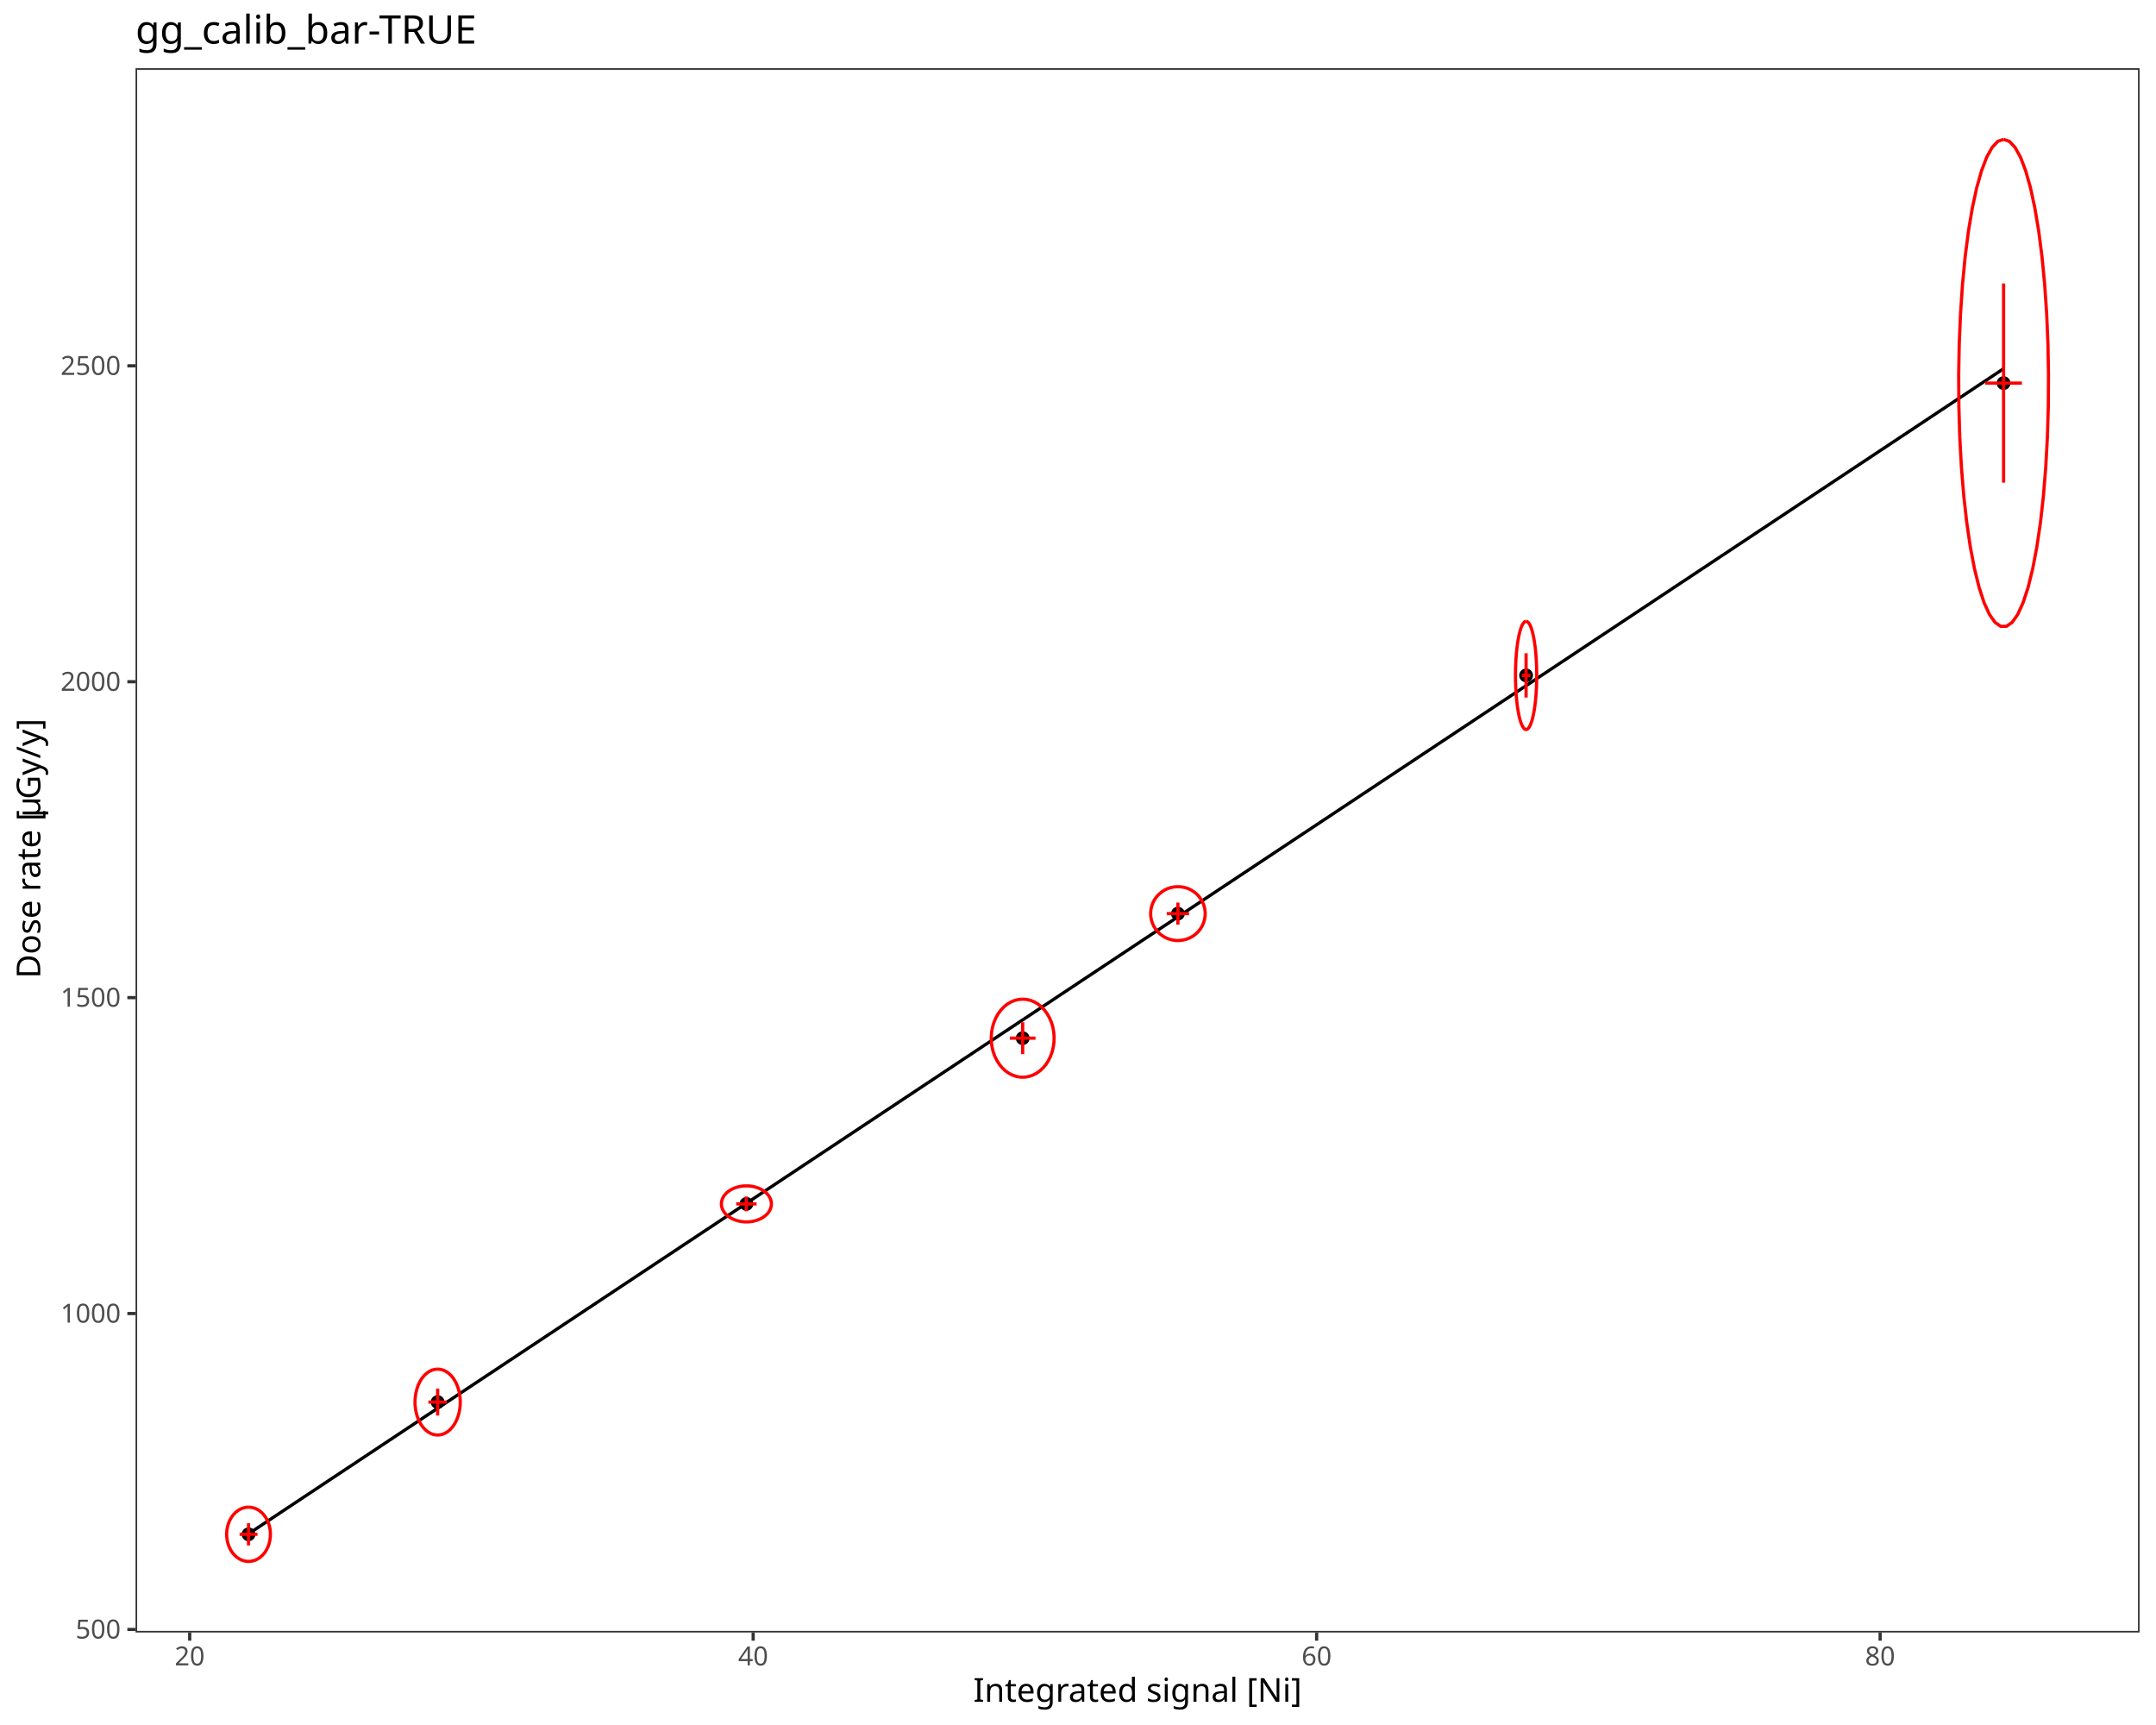
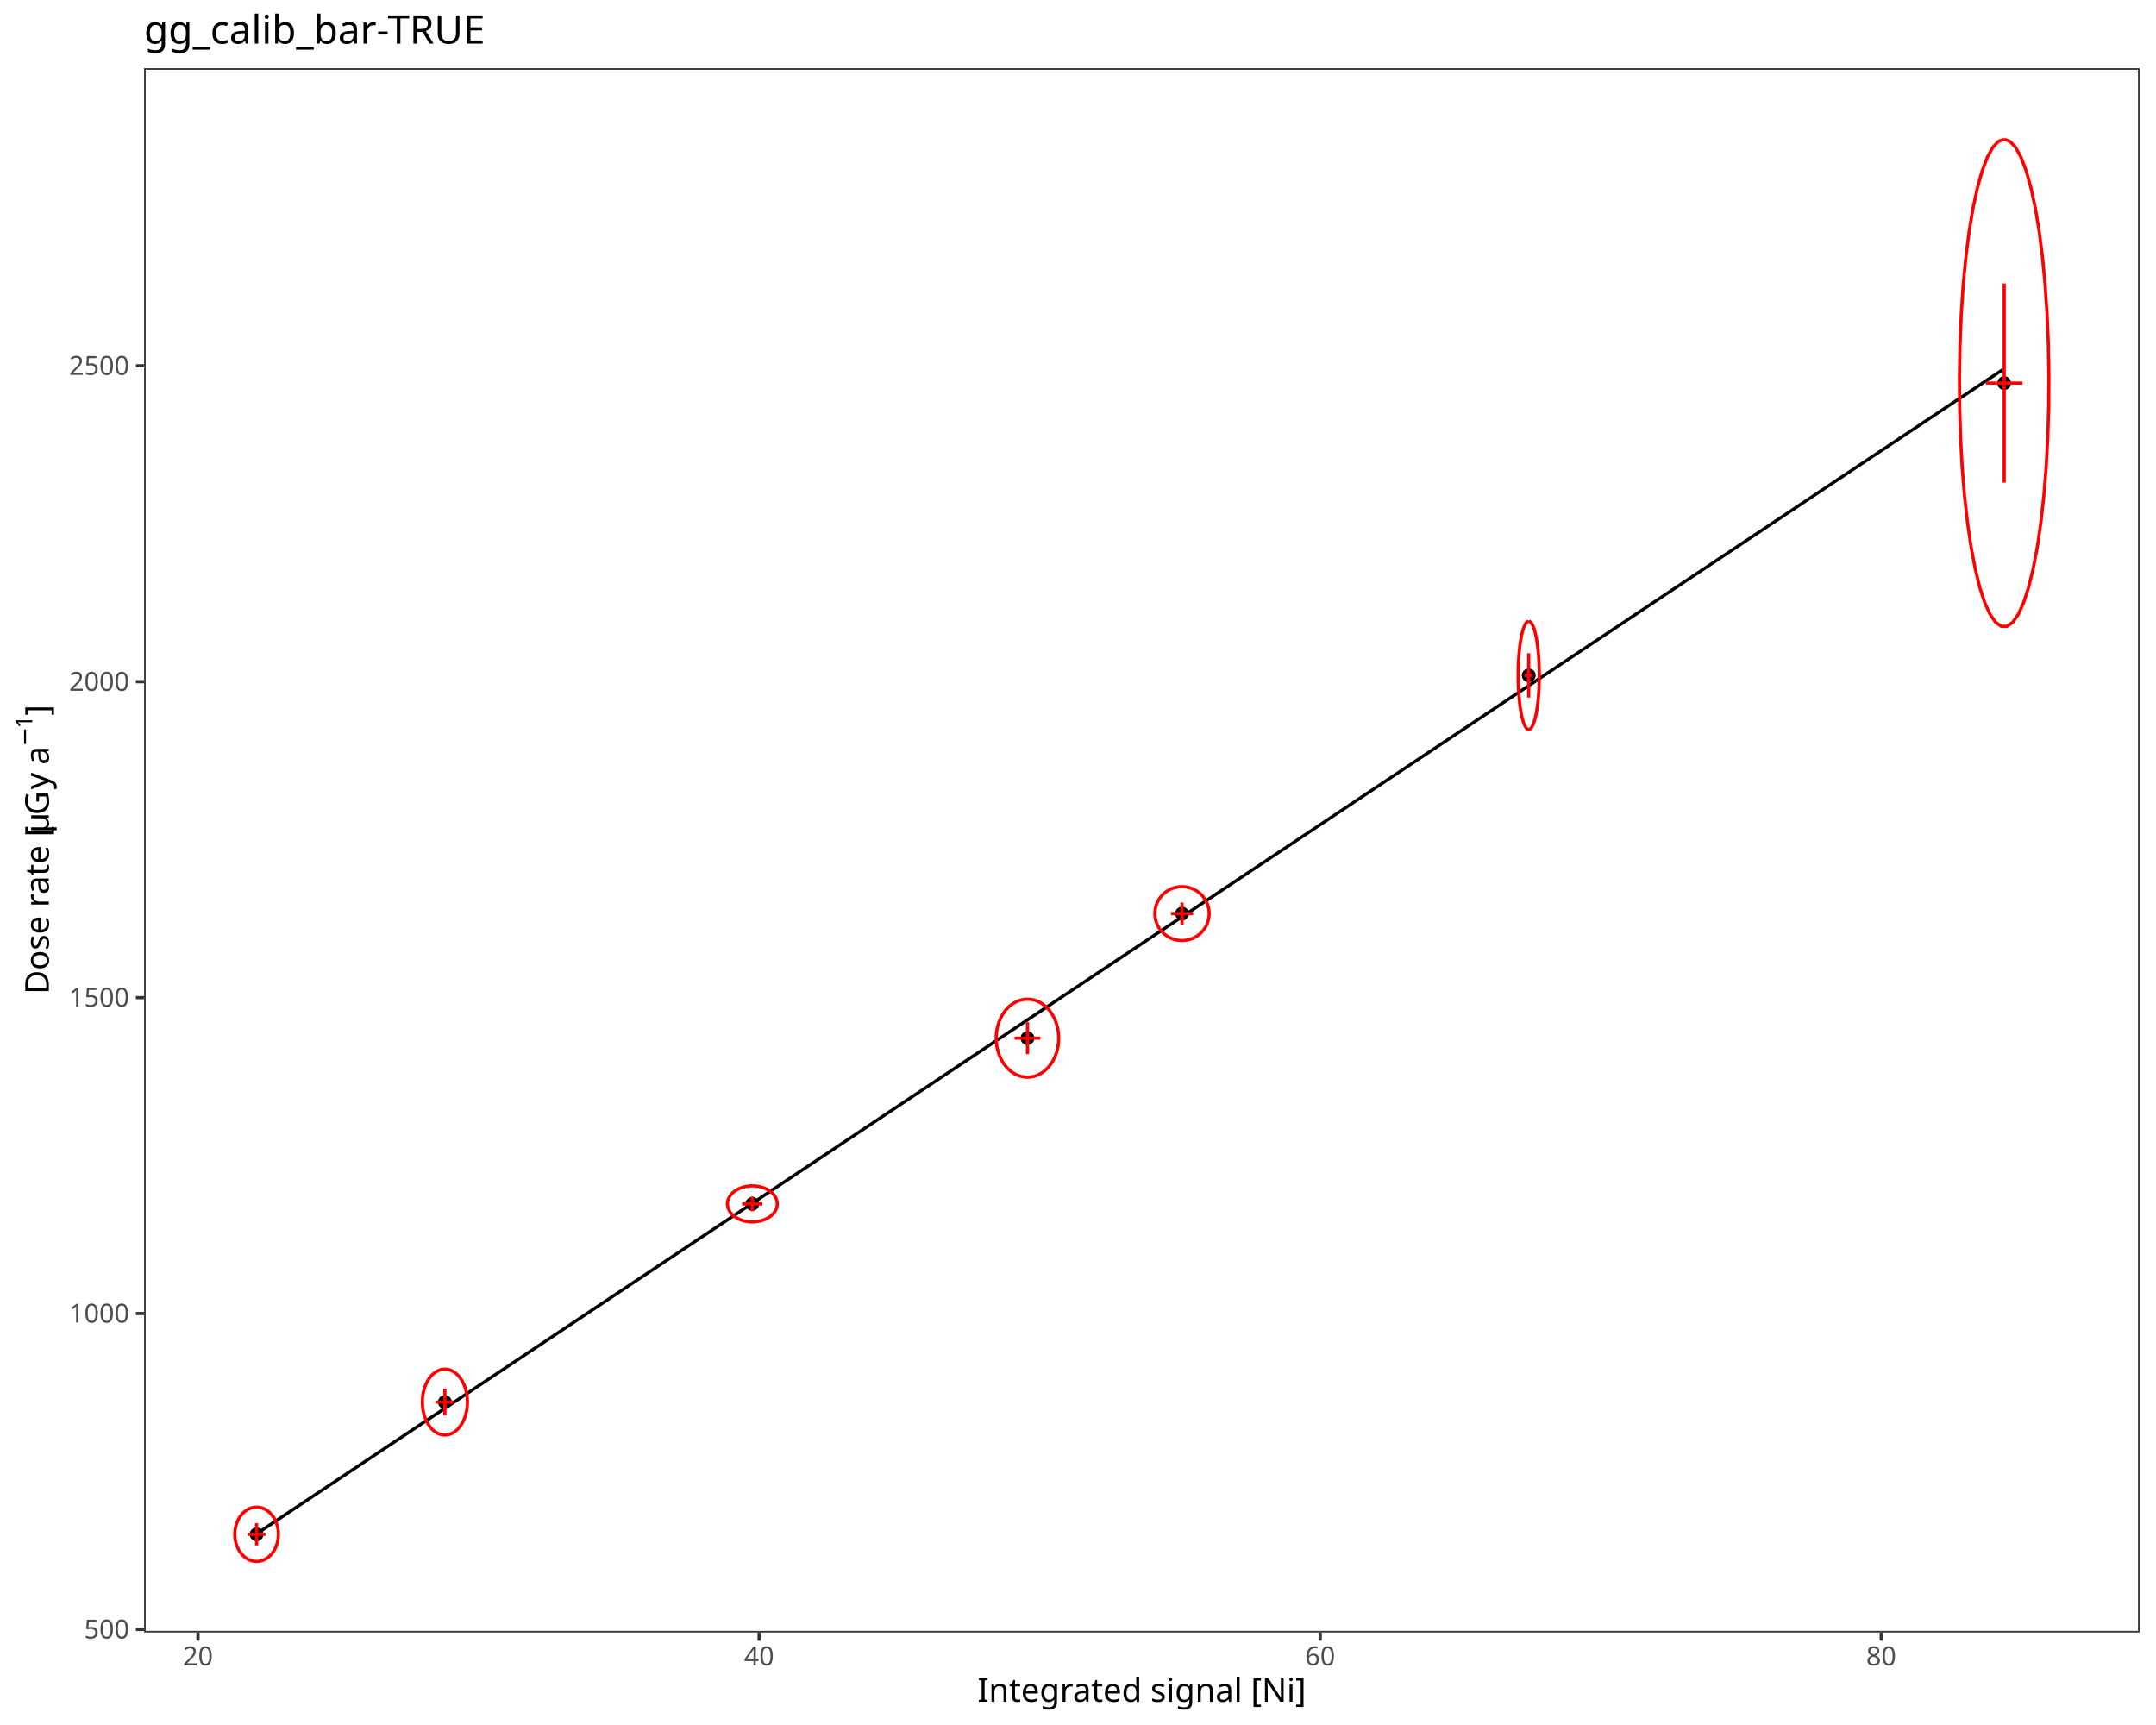
<svg xmlns="http://www.w3.org/2000/svg" class="svglite" data-engine-version="2.0" width="720.00pt" height="576.00pt" viewBox="0 0 720.00 576.00">
  <defs>
    <style type="text/css">
    .svglite line, .svglite polyline, .svglite polygon, .svglite path, .svglite rect, .svglite circle {
      fill: none;
      stroke: #000000;
      stroke-linecap: round;
      stroke-linejoin: round;
      stroke-miterlimit: 10.00;
    }
  </style>
  </defs>
  <rect width="100%" height="100%" style="stroke: none; fill: #FFFFFF;" />
  <defs>
    <clipPath id="cpMC4wMHw3MjAuMDB8MC4wMHw1NzYuMDA=">
      <rect x="0.00" y="0.00" width="720.00" height="576.00" />
    </clipPath>
  </defs>
  <g clip-path="url(#cpMC4wMHw3MjAuMDB8MC4wMHw1NzYuMDA=)">
    <rect x="0.00" y="0.00" width="720.00" height="576.00" style="stroke-width: 1.07; stroke: #FFFFFF; fill: #FFFFFF;" />
  </g>
  <defs>
-     <clipPath id="cpNDUuMjd8NzE0LjUyfDIyLjc4fDU0NS4xMQ==">
-       <rect x="45.27" y="22.78" width="669.25" height="522.33" />
+     <clipPath id="cpNDguMTJ8NzE0LjUyfDIyLjc4fDU0NS4xMQ==">
+       <rect x="48.12" y="22.78" width="666.40" height="522.33" />
    </clipPath>
  </defs>
-   <g clip-path="url(#cpNDUuMjd8NzE0LjUyfDIyLjc4fDU0NS4xMQ==)">
-     <rect x="45.27" y="22.78" width="669.25" height="522.33" style="stroke-width: 1.07; stroke: none; fill: #FFFFFF;" />
-     <line x1="83.00" y1="512.15" x2="669.10" y2="123.11" style="stroke-width: 1.07; stroke-linecap: butt;" />
-     <circle cx="509.64" cy="225.53" r="1.95" style="stroke-width: 0.71; fill: #000000;" />
-     <circle cx="341.53" cy="346.66" r="1.95" style="stroke-width: 0.71; fill: #000000;" />
-     <circle cx="146.15" cy="468.17" r="1.95" style="stroke-width: 0.71; fill: #000000;" />
-     <circle cx="669.10" cy="127.92" r="1.95" style="stroke-width: 0.71; fill: #000000;" />
-     <circle cx="83.00" cy="512.32" r="1.95" style="stroke-width: 0.71; fill: #000000;" />
-     <circle cx="249.26" cy="402.00" r="1.95" style="stroke-width: 0.71; fill: #000000;" />
-     <circle cx="393.37" cy="305.07" r="1.95" style="stroke-width: 0.71; fill: #000000;" />
-     <polyline points="509.64,207.45 509.19,207.60 508.74,208.05 508.31,208.77 507.90,209.78 507.52,211.04 507.18,212.54 506.87,214.26 506.61,216.16 506.40,218.21 506.24,220.39 506.14,222.64 506.10,224.95 506.11,227.26 506.19,229.55 506.32,231.77 506.50,233.89 506.73,235.87 507.02,237.68 507.34,239.29 507.71,240.68 508.11,241.81 508.53,242.68 508.97,243.27 509.42,243.57 509.87,243.57 510.32,243.27 510.76,242.68 511.18,241.81 511.58,240.68 511.94,239.29 512.27,237.68 512.55,235.87 512.79,233.89 512.97,231.77 513.10,229.55 513.18,227.26 513.19,224.95 513.15,222.64 513.04,220.39 512.89,218.21 512.68,216.16 512.42,214.26 512.11,212.54 511.77,211.04 511.39,209.78 510.98,208.77 510.54,208.05 510.10,207.60 509.64,207.45 " style="stroke-width: 1.07; stroke: #FF0000; stroke-linecap: butt;" />
-     <polyline points="341.53,333.63 340.18,333.73 338.86,334.05 337.59,334.58 336.38,335.30 335.25,336.22 334.22,337.30 333.32,338.54 332.55,339.91 331.93,341.39 331.46,342.95 331.16,344.58 331.03,346.25 331.08,347.92 331.29,349.57 331.67,351.17 332.22,352.70 332.92,354.12 333.76,355.43 334.72,356.59 335.80,357.59 336.97,358.41 338.22,359.04 339.52,359.46 340.85,359.68 342.20,359.68 343.53,359.46 344.83,359.04 346.08,358.41 347.25,357.59 348.33,356.59 349.30,355.43 350.14,354.12 350.83,352.70 351.38,351.17 351.76,349.57 351.98,347.92 352.02,346.25 351.89,344.58 351.59,342.95 351.13,341.39 350.50,339.91 349.73,338.54 348.83,337.30 347.81,336.22 346.68,335.30 345.47,334.58 344.19,334.05 342.87,333.73 341.53,333.63 " style="stroke-width: 1.07; stroke: #FF0000; stroke-linecap: butt;" />
-     <polyline points="146.15,457.16 145.18,457.25 144.23,457.52 143.31,457.97 142.44,458.58 141.63,459.35 140.89,460.26 140.24,461.31 139.68,462.46 139.24,463.72 138.90,465.04 138.69,466.41 138.59,467.82 138.62,469.23 138.78,470.62 139.05,471.97 139.45,473.26 139.95,474.47 140.55,475.57 141.25,476.55 142.02,477.40 142.87,478.09 143.77,478.62 144.70,478.98 145.67,479.16 146.63,479.16 147.60,478.98 148.53,478.62 149.43,478.09 150.28,477.40 151.05,476.55 151.75,475.57 152.35,474.47 152.85,473.26 153.25,471.97 153.52,470.62 153.68,469.23 153.71,467.82 153.62,466.41 153.40,465.04 153.06,463.72 152.62,462.46 152.06,461.31 151.41,460.26 150.67,459.35 149.86,458.58 148.99,457.97 148.07,457.52 147.12,457.25 146.15,457.16 " style="stroke-width: 1.07; stroke: #FF0000; stroke-linecap: butt;" />
-     <polyline points="669.10,46.53 667.18,47.19 665.30,49.19 663.47,52.47 661.74,57.00 660.13,62.69 658.66,69.45 657.37,77.17 656.27,85.72 655.38,94.97 654.72,104.76 654.29,114.93 654.10,125.31 654.17,135.73 654.47,146.03 655.02,156.02 655.80,165.56 656.80,174.48 657.99,182.63 659.38,189.89 660.92,196.13 662.59,201.24 664.37,205.16 666.23,207.80 668.14,209.14 670.06,209.14 671.97,207.80 673.83,205.16 675.61,201.24 677.29,196.13 678.83,189.89 680.21,182.63 681.41,174.48 682.41,165.56 683.18,156.02 683.73,146.03 684.04,135.73 684.10,125.31 683.92,114.93 683.49,104.76 682.82,94.97 681.93,85.72 680.83,77.17 679.54,69.45 678.08,62.69 676.47,57.00 674.73,52.47 672.91,49.19 671.02,47.19 669.10,46.53 " style="stroke-width: 1.07; stroke: #FF0000; stroke-linecap: butt;" />
-     <polyline points="83.00,503.25 82.07,503.33 81.15,503.55 80.26,503.91 79.41,504.42 78.63,505.05 77.91,505.81 77.28,506.67 76.75,507.62 76.31,508.65 75.99,509.74 75.78,510.87 75.69,512.03 75.72,513.19 75.87,514.34 76.14,515.45 76.52,516.51 77.00,517.51 77.59,518.42 78.26,519.23 79.01,519.92 79.83,520.49 80.70,520.93 81.60,521.22 82.53,521.37 83.47,521.37 84.40,521.22 85.31,520.93 86.18,520.49 86.99,519.92 87.74,519.23 88.42,518.42 89.00,517.51 89.49,516.51 89.87,515.45 90.13,514.34 90.28,513.19 90.31,512.03 90.22,510.87 90.02,509.74 89.69,508.65 89.26,507.62 88.72,506.67 88.09,505.81 87.38,505.05 86.59,504.42 85.75,503.91 84.86,503.55 83.94,503.33 83.00,503.25 " style="stroke-width: 1.07; stroke: #FF0000; stroke-linecap: butt;" />
-     <polyline points="249.26,395.97 248.19,396.02 247.14,396.17 246.12,396.41 245.16,396.75 244.26,397.17 243.44,397.67 242.72,398.24 242.11,398.87 241.62,399.56 241.25,400.28 241.01,401.03 240.91,401.80 240.94,402.57 241.11,403.34 241.42,404.08 241.85,404.78 242.40,405.44 243.07,406.05 243.84,406.58 244.70,407.04 245.63,407.42 246.63,407.71 247.66,407.91 248.72,408.01 249.80,408.01 250.86,407.91 251.89,407.71 252.89,407.42 253.82,407.04 254.68,406.58 255.45,406.05 256.11,405.44 256.67,404.78 257.10,404.08 257.41,403.34 257.58,402.57 257.61,401.80 257.51,401.03 257.27,400.28 256.90,399.56 256.41,398.87 255.79,398.24 255.07,397.67 254.26,397.17 253.36,396.75 252.40,396.41 251.38,396.17 250.33,396.02 249.26,395.97 " style="stroke-width: 1.07; stroke: #FF0000; stroke-linecap: butt;" />
-     <polyline points="393.37,296.06 392.20,296.14 391.06,296.36 389.95,296.72 388.90,297.22 387.92,297.85 387.03,298.60 386.24,299.45 385.57,300.40 385.03,301.42 384.63,302.50 384.37,303.63 384.26,304.78 384.30,305.93 384.48,307.07 384.82,308.18 385.29,309.23 385.89,310.22 386.62,311.12 387.46,311.92 388.40,312.61 389.41,313.18 390.50,313.61 391.63,313.90 392.78,314.05 393.95,314.05 395.11,313.90 396.24,313.61 397.32,313.18 398.34,312.61 399.28,311.92 400.11,311.12 400.84,310.22 401.45,309.23 401.92,308.18 402.25,307.07 402.44,305.93 402.48,304.78 402.37,303.63 402.11,302.50 401.70,301.42 401.16,300.40 400.49,299.45 399.71,298.60 398.82,297.85 397.84,297.22 396.79,296.72 395.68,296.36 394.53,296.14 393.37,296.06 " style="stroke-width: 1.07; stroke: #FF0000; stroke-linecap: butt;" />
-     <polyline points="509.64,218.14 509.64,218.14 " style="stroke-width: 1.07; stroke: #FF0000; stroke-linecap: butt;" />
-     <polyline points="509.64,218.14 509.64,232.91 " style="stroke-width: 1.07; stroke: #FF0000; stroke-linecap: butt;" />
-     <polyline points="509.64,232.91 509.64,232.91 " style="stroke-width: 1.07; stroke: #FF0000; stroke-linecap: butt;" />
-     <polyline points="341.53,341.34 341.53,341.34 " style="stroke-width: 1.07; stroke: #FF0000; stroke-linecap: butt;" />
-     <polyline points="341.53,341.34 341.53,351.99 " style="stroke-width: 1.07; stroke: #FF0000; stroke-linecap: butt;" />
-     <polyline points="341.53,351.99 341.53,351.99 " style="stroke-width: 1.07; stroke: #FF0000; stroke-linecap: butt;" />
-     <polyline points="146.15,463.67 146.15,463.67 " style="stroke-width: 1.07; stroke: #FF0000; stroke-linecap: butt;" />
-     <polyline points="146.15,463.67 146.15,472.67 " style="stroke-width: 1.07; stroke: #FF0000; stroke-linecap: butt;" />
-     <polyline points="146.15,472.67 146.15,472.67 " style="stroke-width: 1.07; stroke: #FF0000; stroke-linecap: butt;" />
-     <polyline points="669.10,94.66 669.10,94.66 " style="stroke-width: 1.07; stroke: #FF0000; stroke-linecap: butt;" />
-     <polyline points="669.10,94.66 669.10,161.17 " style="stroke-width: 1.07; stroke: #FF0000; stroke-linecap: butt;" />
-     <polyline points="669.10,161.17 669.10,161.17 " style="stroke-width: 1.07; stroke: #FF0000; stroke-linecap: butt;" />
-     <polyline points="83.00,508.62 83.00,508.62 " style="stroke-width: 1.07; stroke: #FF0000; stroke-linecap: butt;" />
-     <polyline points="83.00,508.62 83.00,516.03 " style="stroke-width: 1.07; stroke: #FF0000; stroke-linecap: butt;" />
-     <polyline points="83.00,516.03 83.00,516.03 " style="stroke-width: 1.07; stroke: #FF0000; stroke-linecap: butt;" />
-     <polyline points="249.26,399.53 249.26,399.53 " style="stroke-width: 1.07; stroke: #FF0000; stroke-linecap: butt;" />
-     <polyline points="249.26,399.53 249.26,404.46 " style="stroke-width: 1.07; stroke: #FF0000; stroke-linecap: butt;" />
-     <polyline points="249.26,404.46 249.26,404.46 " style="stroke-width: 1.07; stroke: #FF0000; stroke-linecap: butt;" />
-     <polyline points="393.37,301.39 393.37,301.39 " style="stroke-width: 1.07; stroke: #FF0000; stroke-linecap: butt;" />
-     <polyline points="393.37,301.39 393.37,308.74 " style="stroke-width: 1.07; stroke: #FF0000; stroke-linecap: butt;" />
-     <polyline points="393.37,308.74 393.37,308.74 " style="stroke-width: 1.07; stroke: #FF0000; stroke-linecap: butt;" />
-     <polyline points="511.09,225.53 511.09,225.53 " style="stroke-width: 1.07; stroke: #FF0000; stroke-linecap: butt;" />
-     <polyline points="511.09,225.53 508.20,225.53 " style="stroke-width: 1.07; stroke: #FF0000; stroke-linecap: butt;" />
-     <polyline points="508.20,225.53 508.20,225.53 " style="stroke-width: 1.07; stroke: #FF0000; stroke-linecap: butt;" />
-     <polyline points="345.82,346.66 345.82,346.66 " style="stroke-width: 1.07; stroke: #FF0000; stroke-linecap: butt;" />
-     <polyline points="345.82,346.66 337.24,346.66 " style="stroke-width: 1.07; stroke: #FF0000; stroke-linecap: butt;" />
-     <polyline points="337.24,346.66 337.24,346.66 " style="stroke-width: 1.07; stroke: #FF0000; stroke-linecap: butt;" />
-     <polyline points="149.24,468.17 149.24,468.17 " style="stroke-width: 1.07; stroke: #FF0000; stroke-linecap: butt;" />
-     <polyline points="149.24,468.17 143.06,468.17 " style="stroke-width: 1.07; stroke: #FF0000; stroke-linecap: butt;" />
-     <polyline points="143.06,468.17 143.06,468.17 " style="stroke-width: 1.07; stroke: #FF0000; stroke-linecap: butt;" />
-     <polyline points="675.23,127.92 675.23,127.92 " style="stroke-width: 1.07; stroke: #FF0000; stroke-linecap: butt;" />
-     <polyline points="675.23,127.92 662.97,127.92 " style="stroke-width: 1.07; stroke: #FF0000; stroke-linecap: butt;" />
-     <polyline points="662.97,127.92 662.97,127.92 " style="stroke-width: 1.07; stroke: #FF0000; stroke-linecap: butt;" />
-     <polyline points="85.99,512.32 85.99,512.32 " style="stroke-width: 1.07; stroke: #FF0000; stroke-linecap: butt;" />
-     <polyline points="85.99,512.32 80.01,512.32 " style="stroke-width: 1.07; stroke: #FF0000; stroke-linecap: butt;" />
-     <polyline points="80.01,512.32 80.01,512.32 " style="stroke-width: 1.07; stroke: #FF0000; stroke-linecap: butt;" />
-     <polyline points="252.67,402.00 252.67,402.00 " style="stroke-width: 1.07; stroke: #FF0000; stroke-linecap: butt;" />
-     <polyline points="252.67,402.00 245.84,402.00 " style="stroke-width: 1.07; stroke: #FF0000; stroke-linecap: butt;" />
-     <polyline points="245.84,402.00 245.84,402.00 " style="stroke-width: 1.07; stroke: #FF0000; stroke-linecap: butt;" />
-     <polyline points="397.09,305.07 397.09,305.07 " style="stroke-width: 1.07; stroke: #FF0000; stroke-linecap: butt;" />
-     <polyline points="397.09,305.07 389.64,305.07 " style="stroke-width: 1.07; stroke: #FF0000; stroke-linecap: butt;" />
-     <polyline points="389.64,305.07 389.64,305.07 " style="stroke-width: 1.07; stroke: #FF0000; stroke-linecap: butt;" />
-     <rect x="45.27" y="22.78" width="669.25" height="522.33" style="stroke-width: 1.07; stroke: #333333;" />
+   <g clip-path="url(#cpNDguMTJ8NzE0LjUyfDIyLjc4fDU0NS4xMQ==)">
+     <rect x="48.12" y="22.78" width="666.40" height="522.33" style="stroke-width: 1.07; stroke: none; fill: #FFFFFF;" />
+     <line x1="85.69" y1="512.15" x2="669.30" y2="123.11" style="stroke-width: 1.07; stroke-linecap: butt;" />
+     <circle cx="510.52" cy="225.53" r="1.95" style="stroke-width: 0.71; fill: #000000;" />
+     <circle cx="343.12" cy="346.66" r="1.95" style="stroke-width: 0.71; fill: #000000;" />
+     <circle cx="148.57" cy="468.17" r="1.95" style="stroke-width: 0.71; fill: #000000;" />
+     <circle cx="669.30" cy="127.92" r="1.95" style="stroke-width: 0.71; fill: #000000;" />
+     <circle cx="85.69" cy="512.32" r="1.95" style="stroke-width: 0.71; fill: #000000;" />
+     <circle cx="251.24" cy="402.00" r="1.95" style="stroke-width: 0.71; fill: #000000;" />
+     <circle cx="394.74" cy="305.07" r="1.95" style="stroke-width: 0.71; fill: #000000;" />
+     <polyline points="510.52,207.45 510.07,207.60 509.62,208.05 509.19,208.77 508.78,209.78 508.40,211.04 508.06,212.54 507.76,214.26 507.50,216.16 507.29,218.21 507.13,220.39 507.03,222.64 506.99,224.95 507.00,227.26 507.07,229.55 507.20,231.77 507.39,233.89 507.62,235.87 507.90,237.68 508.23,239.29 508.59,240.68 508.98,241.81 509.40,242.68 509.84,243.27 510.29,243.57 510.74,243.57 511.19,243.27 511.63,242.68 512.05,241.81 512.44,240.68 512.81,239.29 513.13,237.68 513.41,235.87 513.65,233.89 513.83,231.77 513.96,229.55 514.03,227.26 514.05,224.95 514.00,222.64 513.90,220.39 513.75,218.21 513.54,216.16 513.28,214.26 512.97,212.54 512.63,211.04 512.25,209.78 511.84,208.77 511.41,208.05 510.97,207.60 510.52,207.45 " style="stroke-width: 1.07; stroke: #FF0000; stroke-linecap: butt;" />
+     <polyline points="343.12,333.63 341.78,333.73 340.46,334.05 339.19,334.58 337.99,335.30 336.86,336.22 335.84,337.30 334.94,338.54 334.18,339.91 333.56,341.39 333.09,342.95 332.80,344.58 332.67,346.25 332.71,347.92 332.92,349.57 333.31,351.17 333.85,352.70 334.54,354.12 335.38,355.43 336.34,356.59 337.41,357.59 338.58,358.41 339.82,359.04 341.12,359.46 342.45,359.68 343.79,359.68 345.11,359.46 346.41,359.04 347.65,358.41 348.82,357.59 349.89,356.59 350.85,355.43 351.69,354.12 352.38,352.70 352.93,351.17 353.31,349.57 353.52,347.92 353.56,346.25 353.43,344.58 353.14,342.95 352.67,341.39 352.05,339.91 351.29,338.54 350.39,337.30 349.37,336.22 348.25,335.30 347.04,334.58 345.77,334.05 344.45,333.73 343.12,333.63 " style="stroke-width: 1.07; stroke: #FF0000; stroke-linecap: butt;" />
+     <polyline points="148.57,457.16 147.61,457.25 146.66,457.52 145.74,457.97 144.88,458.58 144.07,459.35 143.33,460.26 142.68,461.31 142.13,462.46 141.69,463.72 141.35,465.04 141.14,466.41 141.04,467.82 141.08,469.23 141.23,470.62 141.50,471.97 141.89,473.26 142.39,474.47 143.00,475.57 143.69,476.55 144.46,477.40 145.30,478.09 146.20,478.62 147.13,478.98 148.09,479.16 149.05,479.16 150.01,478.98 150.94,478.62 151.84,478.09 152.68,477.40 153.45,476.55 154.14,475.57 154.75,474.47 155.25,473.26 155.64,471.97 155.91,470.62 156.07,469.23 156.10,467.82 156.00,466.41 155.79,465.04 155.46,463.72 155.01,462.46 154.46,461.31 153.81,460.26 153.07,459.35 152.27,458.58 151.40,457.97 150.48,457.52 149.53,457.25 148.57,457.16 " style="stroke-width: 1.07; stroke: #FF0000; stroke-linecap: butt;" />
+     <polyline points="669.30,46.53 667.39,47.19 665.51,49.19 663.69,52.47 661.96,57.00 660.36,62.69 658.90,69.45 657.61,77.17 656.52,85.72 655.63,94.97 654.97,104.76 654.55,114.93 654.36,125.31 654.42,135.73 654.73,146.03 655.27,156.02 656.05,165.56 657.04,174.48 658.24,182.63 659.61,189.89 661.14,196.13 662.81,201.24 664.59,205.16 666.44,207.80 668.34,209.14 670.25,209.14 672.15,207.80 674.00,205.16 675.78,201.24 677.45,196.13 678.98,189.89 680.36,182.63 681.55,174.48 682.54,165.56 683.32,156.02 683.86,146.03 684.17,135.73 684.23,125.31 684.05,114.93 683.62,104.76 682.96,94.97 682.07,85.72 680.98,77.17 679.69,69.45 678.23,62.69 676.63,57.00 674.90,52.47 673.09,49.19 671.21,47.19 669.30,46.53 " style="stroke-width: 1.07; stroke: #FF0000; stroke-linecap: butt;" />
+     <polyline points="85.69,503.25 84.76,503.33 83.84,503.55 82.96,503.91 82.12,504.42 81.33,505.05 80.62,505.81 80.00,506.67 79.46,507.62 79.03,508.65 78.71,509.74 78.50,510.87 78.41,512.03 78.44,513.19 78.59,514.34 78.85,515.45 79.23,516.51 79.72,517.51 80.30,518.42 80.97,519.23 81.72,519.92 82.53,520.49 83.40,520.93 84.30,521.22 85.22,521.37 86.16,521.37 87.08,521.22 87.99,520.93 88.85,520.49 89.67,519.92 90.41,519.23 91.08,518.42 91.67,517.51 92.15,516.51 92.53,515.45 92.79,514.34 92.94,513.19 92.97,512.03 92.88,510.87 92.68,509.74 92.35,508.65 91.92,507.62 91.39,506.67 90.76,505.81 90.05,505.05 89.27,504.42 88.43,503.91 87.54,503.55 86.62,503.33 85.69,503.25 " style="stroke-width: 1.07; stroke: #FF0000; stroke-linecap: butt;" />
+     <polyline points="251.24,395.97 250.18,396.02 249.13,396.17 248.12,396.41 247.16,396.75 246.26,397.17 245.45,397.67 244.73,398.24 244.12,398.87 243.63,399.56 243.26,400.28 243.02,401.03 242.92,401.80 242.96,402.57 243.13,403.34 243.43,404.08 243.86,404.78 244.41,405.44 245.08,406.05 245.85,406.58 246.70,407.04 247.63,407.42 248.62,407.71 249.65,407.91 250.71,408.01 251.77,408.01 252.83,407.91 253.86,407.71 254.85,407.42 255.78,407.04 256.64,406.58 257.40,406.05 258.07,405.44 258.62,404.78 259.05,404.08 259.36,403.34 259.53,402.57 259.56,401.80 259.46,401.03 259.22,400.28 258.85,399.56 258.36,398.87 257.75,398.24 257.03,397.67 256.22,397.17 255.33,396.75 254.36,396.41 253.35,396.17 252.31,396.02 251.24,395.97 " style="stroke-width: 1.07; stroke: #FF0000; stroke-linecap: butt;" />
+     <polyline points="394.74,296.06 393.58,296.14 392.43,296.36 391.33,296.72 390.28,297.22 389.31,297.85 388.42,298.60 387.64,299.45 386.98,300.40 386.44,301.42 386.04,302.50 385.78,303.63 385.67,304.78 385.70,305.93 385.89,307.07 386.22,308.18 386.69,309.23 387.29,310.22 388.02,311.12 388.85,311.92 389.79,312.61 390.80,313.18 391.88,313.61 393.00,313.90 394.15,314.05 395.32,314.05 396.47,313.90 397.60,313.61 398.67,313.18 399.69,312.61 400.62,311.92 401.45,311.12 402.18,310.22 402.78,309.23 403.25,308.18 403.58,307.07 403.77,305.93 403.81,304.78 403.69,303.63 403.44,302.50 403.03,301.42 402.50,300.40 401.83,299.45 401.05,298.60 400.16,297.85 399.19,297.22 398.14,296.72 397.04,296.36 395.90,296.14 394.74,296.06 " style="stroke-width: 1.07; stroke: #FF0000; stroke-linecap: butt;" />
+     <polyline points="510.52,218.14 510.52,218.14 " style="stroke-width: 1.07; stroke: #FF0000; stroke-linecap: butt;" />
+     <polyline points="510.52,218.14 510.52,232.91 " style="stroke-width: 1.07; stroke: #FF0000; stroke-linecap: butt;" />
+     <polyline points="510.52,232.91 510.52,232.91 " style="stroke-width: 1.07; stroke: #FF0000; stroke-linecap: butt;" />
+     <polyline points="343.12,341.34 343.12,341.34 " style="stroke-width: 1.07; stroke: #FF0000; stroke-linecap: butt;" />
+     <polyline points="343.12,341.34 343.12,351.99 " style="stroke-width: 1.07; stroke: #FF0000; stroke-linecap: butt;" />
+     <polyline points="343.12,351.99 343.12,351.99 " style="stroke-width: 1.07; stroke: #FF0000; stroke-linecap: butt;" />
+     <polyline points="148.57,463.67 148.57,463.67 " style="stroke-width: 1.07; stroke: #FF0000; stroke-linecap: butt;" />
+     <polyline points="148.57,463.67 148.57,472.67 " style="stroke-width: 1.07; stroke: #FF0000; stroke-linecap: butt;" />
+     <polyline points="148.57,472.67 148.57,472.67 " style="stroke-width: 1.07; stroke: #FF0000; stroke-linecap: butt;" />
+     <polyline points="669.30,94.66 669.30,94.66 " style="stroke-width: 1.07; stroke: #FF0000; stroke-linecap: butt;" />
+     <polyline points="669.30,94.66 669.30,161.17 " style="stroke-width: 1.07; stroke: #FF0000; stroke-linecap: butt;" />
+     <polyline points="669.30,161.17 669.30,161.17 " style="stroke-width: 1.07; stroke: #FF0000; stroke-linecap: butt;" />
+     <polyline points="85.69,508.62 85.69,508.62 " style="stroke-width: 1.07; stroke: #FF0000; stroke-linecap: butt;" />
+     <polyline points="85.69,508.62 85.69,516.03 " style="stroke-width: 1.07; stroke: #FF0000; stroke-linecap: butt;" />
+     <polyline points="85.69,516.03 85.69,516.03 " style="stroke-width: 1.07; stroke: #FF0000; stroke-linecap: butt;" />
+     <polyline points="251.24,399.53 251.24,399.53 " style="stroke-width: 1.07; stroke: #FF0000; stroke-linecap: butt;" />
+     <polyline points="251.24,399.53 251.24,404.46 " style="stroke-width: 1.07; stroke: #FF0000; stroke-linecap: butt;" />
+     <polyline points="251.24,404.46 251.24,404.46 " style="stroke-width: 1.07; stroke: #FF0000; stroke-linecap: butt;" />
+     <polyline points="394.74,301.39 394.74,301.39 " style="stroke-width: 1.07; stroke: #FF0000; stroke-linecap: butt;" />
+     <polyline points="394.74,301.39 394.74,308.74 " style="stroke-width: 1.07; stroke: #FF0000; stroke-linecap: butt;" />
+     <polyline points="394.74,308.74 394.74,308.74 " style="stroke-width: 1.07; stroke: #FF0000; stroke-linecap: butt;" />
+     <polyline points="511.96,225.53 511.96,225.53 " style="stroke-width: 1.07; stroke: #FF0000; stroke-linecap: butt;" />
+     <polyline points="511.96,225.53 509.07,225.53 " style="stroke-width: 1.07; stroke: #FF0000; stroke-linecap: butt;" />
+     <polyline points="509.07,225.53 509.07,225.53 " style="stroke-width: 1.07; stroke: #FF0000; stroke-linecap: butt;" />
+     <polyline points="347.39,346.66 347.39,346.66 " style="stroke-width: 1.07; stroke: #FF0000; stroke-linecap: butt;" />
+     <polyline points="347.39,346.66 338.84,346.66 " style="stroke-width: 1.07; stroke: #FF0000; stroke-linecap: butt;" />
+     <polyline points="338.84,346.66 338.84,346.66 " style="stroke-width: 1.07; stroke: #FF0000; stroke-linecap: butt;" />
+     <polyline points="151.65,468.17 151.65,468.17 " style="stroke-width: 1.07; stroke: #FF0000; stroke-linecap: butt;" />
+     <polyline points="151.65,468.17 145.49,468.17 " style="stroke-width: 1.07; stroke: #FF0000; stroke-linecap: butt;" />
+     <polyline points="145.49,468.17 145.49,468.17 " style="stroke-width: 1.07; stroke: #FF0000; stroke-linecap: butt;" />
+     <polyline points="675.40,127.92 675.40,127.92 " style="stroke-width: 1.07; stroke: #FF0000; stroke-linecap: butt;" />
+     <polyline points="675.40,127.92 663.19,127.92 " style="stroke-width: 1.07; stroke: #FF0000; stroke-linecap: butt;" />
+     <polyline points="663.19,127.92 663.19,127.92 " style="stroke-width: 1.07; stroke: #FF0000; stroke-linecap: butt;" />
+     <polyline points="88.67,512.32 88.67,512.32 " style="stroke-width: 1.07; stroke: #FF0000; stroke-linecap: butt;" />
+     <polyline points="88.67,512.32 82.72,512.32 " style="stroke-width: 1.07; stroke: #FF0000; stroke-linecap: butt;" />
+     <polyline points="82.72,512.32 82.72,512.32 " style="stroke-width: 1.07; stroke: #FF0000; stroke-linecap: butt;" />
+     <polyline points="254.64,402.00 254.64,402.00 " style="stroke-width: 1.07; stroke: #FF0000; stroke-linecap: butt;" />
+     <polyline points="254.64,402.00 247.84,402.00 " style="stroke-width: 1.07; stroke: #FF0000; stroke-linecap: butt;" />
+     <polyline points="247.84,402.00 247.84,402.00 " style="stroke-width: 1.07; stroke: #FF0000; stroke-linecap: butt;" />
+     <polyline points="398.44,305.07 398.44,305.07 " style="stroke-width: 1.07; stroke: #FF0000; stroke-linecap: butt;" />
+     <polyline points="398.44,305.07 391.03,305.07 " style="stroke-width: 1.07; stroke: #FF0000; stroke-linecap: butt;" />
+     <polyline points="391.03,305.07 391.03,305.07 " style="stroke-width: 1.07; stroke: #FF0000; stroke-linecap: butt;" />
+     <rect x="48.12" y="22.78" width="666.40" height="522.33" style="stroke-width: 1.07; stroke: #333333;" />
  </g>
  <g clip-path="url(#cpMC4wMHw3MjAuMDB8MC4wMHw1NzYuMDA=)">
-     <text x="40.34" y="547.12" text-anchor="end" style="font-size: 8.80px; fill: #4D4D4D; font-family: sans;" textLength="14.68px" lengthAdjust="spacingAndGlyphs">500</text>
-     <text x="40.34" y="441.64" text-anchor="end" style="font-size: 8.80px; fill: #4D4D4D; font-family: sans;" textLength="19.58px" lengthAdjust="spacingAndGlyphs">1000</text>
-     <text x="40.34" y="336.15" text-anchor="end" style="font-size: 8.80px; fill: #4D4D4D; font-family: sans;" textLength="19.58px" lengthAdjust="spacingAndGlyphs">1500</text>
-     <text x="40.34" y="230.67" text-anchor="end" style="font-size: 8.80px; fill: #4D4D4D; font-family: sans;" textLength="19.58px" lengthAdjust="spacingAndGlyphs">2000</text>
-     <text x="40.34" y="125.18" text-anchor="end" style="font-size: 8.80px; fill: #4D4D4D; font-family: sans;" textLength="19.58px" lengthAdjust="spacingAndGlyphs">2500</text>
-     <polyline points="42.53,544.10 45.27,544.10 " style="stroke-width: 1.07; stroke: #333333; stroke-linecap: butt;" />
-     <polyline points="42.53,438.61 45.27,438.61 " style="stroke-width: 1.07; stroke: #333333; stroke-linecap: butt;" />
-     <polyline points="42.53,333.12 45.27,333.12 " style="stroke-width: 1.07; stroke: #333333; stroke-linecap: butt;" />
-     <polyline points="42.53,227.64 45.27,227.64 " style="stroke-width: 1.07; stroke: #333333; stroke-linecap: butt;" />
-     <polyline points="42.53,122.15 45.27,122.15 " style="stroke-width: 1.07; stroke: #333333; stroke-linecap: butt;" />
-     <polyline points="63.35,547.85 63.35,545.11 " style="stroke-width: 1.07; stroke: #333333; stroke-linecap: butt;" />
-     <polyline points="251.52,547.85 251.52,545.11 " style="stroke-width: 1.07; stroke: #333333; stroke-linecap: butt;" />
-     <polyline points="439.70,547.85 439.70,545.11 " style="stroke-width: 1.07; stroke: #333333; stroke-linecap: butt;" />
-     <polyline points="627.87,547.85 627.87,545.11 " style="stroke-width: 1.07; stroke: #333333; stroke-linecap: butt;" />
-     <text x="63.35" y="556.10" text-anchor="middle" style="font-size: 8.80px; fill: #4D4D4D; font-family: sans;" textLength="9.79px" lengthAdjust="spacingAndGlyphs">20</text>
-     <text x="251.52" y="556.10" text-anchor="middle" style="font-size: 8.80px; fill: #4D4D4D; font-family: sans;" textLength="9.79px" lengthAdjust="spacingAndGlyphs">40</text>
-     <text x="439.70" y="556.10" text-anchor="middle" style="font-size: 8.80px; fill: #4D4D4D; font-family: sans;" textLength="9.79px" lengthAdjust="spacingAndGlyphs">60</text>
-     <text x="627.87" y="556.10" text-anchor="middle" style="font-size: 8.80px; fill: #4D4D4D; font-family: sans;" textLength="9.79px" lengthAdjust="spacingAndGlyphs">80</text>
-     <text x="379.89" y="568.24" text-anchor="middle" style="font-size: 11.00px; font-family: sans;" textLength="100.89px" lengthAdjust="spacingAndGlyphs">Integrated signal [Ni]</text>
-     <text transform="translate(13.45,326.70) rotate(-90)" style="font-size: 11.00px; font-family: sans;" textLength="53.81px" lengthAdjust="spacingAndGlyphs">Dose rate [</text>
-     <text transform="translate(13.45,272.89) rotate(-90)" style="font-size: 11.00px; font-family: sans;" textLength="6.01px" lengthAdjust="spacingAndGlyphs">μ</text>
-     <text transform="translate(13.45,266.88) rotate(-90)" style="font-size: 11.00px; font-family: sans;" textLength="25.68px" lengthAdjust="spacingAndGlyphs">Gy/y]</text>
-     <text x="45.27" y="14.56" style="font-size: 13.20px; font-family: sans;" textLength="115.93px" lengthAdjust="spacingAndGlyphs">gg_calib_bar-TRUE</text>
+     <text x="43.19" y="547.12" text-anchor="end" style="font-size: 8.80px; fill: #4D4D4D; font-family: sans;" textLength="14.68px" lengthAdjust="spacingAndGlyphs">500</text>
+     <text x="43.19" y="441.64" text-anchor="end" style="font-size: 8.80px; fill: #4D4D4D; font-family: sans;" textLength="19.58px" lengthAdjust="spacingAndGlyphs">1000</text>
+     <text x="43.19" y="336.15" text-anchor="end" style="font-size: 8.80px; fill: #4D4D4D; font-family: sans;" textLength="19.58px" lengthAdjust="spacingAndGlyphs">1500</text>
+     <text x="43.19" y="230.67" text-anchor="end" style="font-size: 8.80px; fill: #4D4D4D; font-family: sans;" textLength="19.58px" lengthAdjust="spacingAndGlyphs">2000</text>
+     <text x="43.19" y="125.18" text-anchor="end" style="font-size: 8.80px; fill: #4D4D4D; font-family: sans;" textLength="19.58px" lengthAdjust="spacingAndGlyphs">2500</text>
+     <polyline points="45.38,544.10 48.12,544.10 " style="stroke-width: 1.07; stroke: #333333; stroke-linecap: butt;" />
+     <polyline points="45.38,438.61 48.12,438.61 " style="stroke-width: 1.07; stroke: #333333; stroke-linecap: butt;" />
+     <polyline points="45.38,333.12 48.12,333.12 " style="stroke-width: 1.07; stroke: #333333; stroke-linecap: butt;" />
+     <polyline points="45.38,227.64 48.12,227.64 " style="stroke-width: 1.07; stroke: #333333; stroke-linecap: butt;" />
+     <polyline points="45.38,122.15 48.12,122.15 " style="stroke-width: 1.07; stroke: #333333; stroke-linecap: butt;" />
+     <polyline points="66.12,547.85 66.12,545.11 " style="stroke-width: 1.07; stroke: #333333; stroke-linecap: butt;" />
+     <polyline points="253.50,547.85 253.50,545.11 " style="stroke-width: 1.07; stroke: #333333; stroke-linecap: butt;" />
+     <polyline points="440.87,547.85 440.87,545.11 " style="stroke-width: 1.07; stroke: #333333; stroke-linecap: butt;" />
+     <polyline points="628.24,547.85 628.24,545.11 " style="stroke-width: 1.07; stroke: #333333; stroke-linecap: butt;" />
+     <text x="66.12" y="556.10" text-anchor="middle" style="font-size: 8.80px; fill: #4D4D4D; font-family: sans;" textLength="9.79px" lengthAdjust="spacingAndGlyphs">20</text>
+     <text x="253.50" y="556.10" text-anchor="middle" style="font-size: 8.80px; fill: #4D4D4D; font-family: sans;" textLength="9.79px" lengthAdjust="spacingAndGlyphs">40</text>
+     <text x="440.87" y="556.10" text-anchor="middle" style="font-size: 8.80px; fill: #4D4D4D; font-family: sans;" textLength="9.79px" lengthAdjust="spacingAndGlyphs">60</text>
+     <text x="628.24" y="556.10" text-anchor="middle" style="font-size: 8.80px; fill: #4D4D4D; font-family: sans;" textLength="9.79px" lengthAdjust="spacingAndGlyphs">80</text>
+     <text x="381.32" y="568.24" text-anchor="middle" style="font-size: 11.00px; font-family: sans;" textLength="100.89px" lengthAdjust="spacingAndGlyphs">Integrated signal [Ni]</text>
+     <text transform="translate(16.30,331.99) rotate(-90)" style="font-size: 11.00px; font-family: sans;" textLength="53.81px" lengthAdjust="spacingAndGlyphs">Dose rate [</text>
+     <text transform="translate(16.30,278.18) rotate(-90)" style="font-size: 11.00px; font-family: sans;" textLength="6.01px" lengthAdjust="spacingAndGlyphs">μ</text>
+     <text transform="translate(16.30,272.16) rotate(-90)" style="font-size: 11.00px; font-family: sans;" textLength="8.56px" lengthAdjust="spacingAndGlyphs">G</text>
+     <text transform="translate(16.30,263.60) rotate(-90)" style="font-size: 11.00px; font-family: sans;" textLength="5.50px" lengthAdjust="spacingAndGlyphs">y</text>
+     <text transform="translate(16.30,258.10) rotate(-90)" style="font-size: 11.00px; font-family: sans;" textLength="2.75px" lengthAdjust="spacingAndGlyphs"> </text>
+     <text transform="translate(16.30,255.35) rotate(-90)" style="font-size: 11.00px; font-family: sans;" textLength="6.12px" lengthAdjust="spacingAndGlyphs">a</text>
+     <text transform="translate(10.78,249.23) rotate(-90)" style="font-size: 7.70px; font-family: sans;" textLength="5.98px" lengthAdjust="spacingAndGlyphs">−</text>
+     <text transform="translate(10.78,243.25) rotate(-90)" style="font-size: 7.70px; font-family: sans;" textLength="4.28px" lengthAdjust="spacingAndGlyphs">1</text>
+     <text transform="translate(16.30,238.96) rotate(-90)" style="font-size: 11.00px; font-family: sans;" textLength="3.06px" lengthAdjust="spacingAndGlyphs">]</text>
+     <text x="48.12" y="14.56" style="font-size: 13.20px; font-family: sans;" textLength="115.93px" lengthAdjust="spacingAndGlyphs">gg_calib_bar-TRUE</text>
  </g>
</svg>
